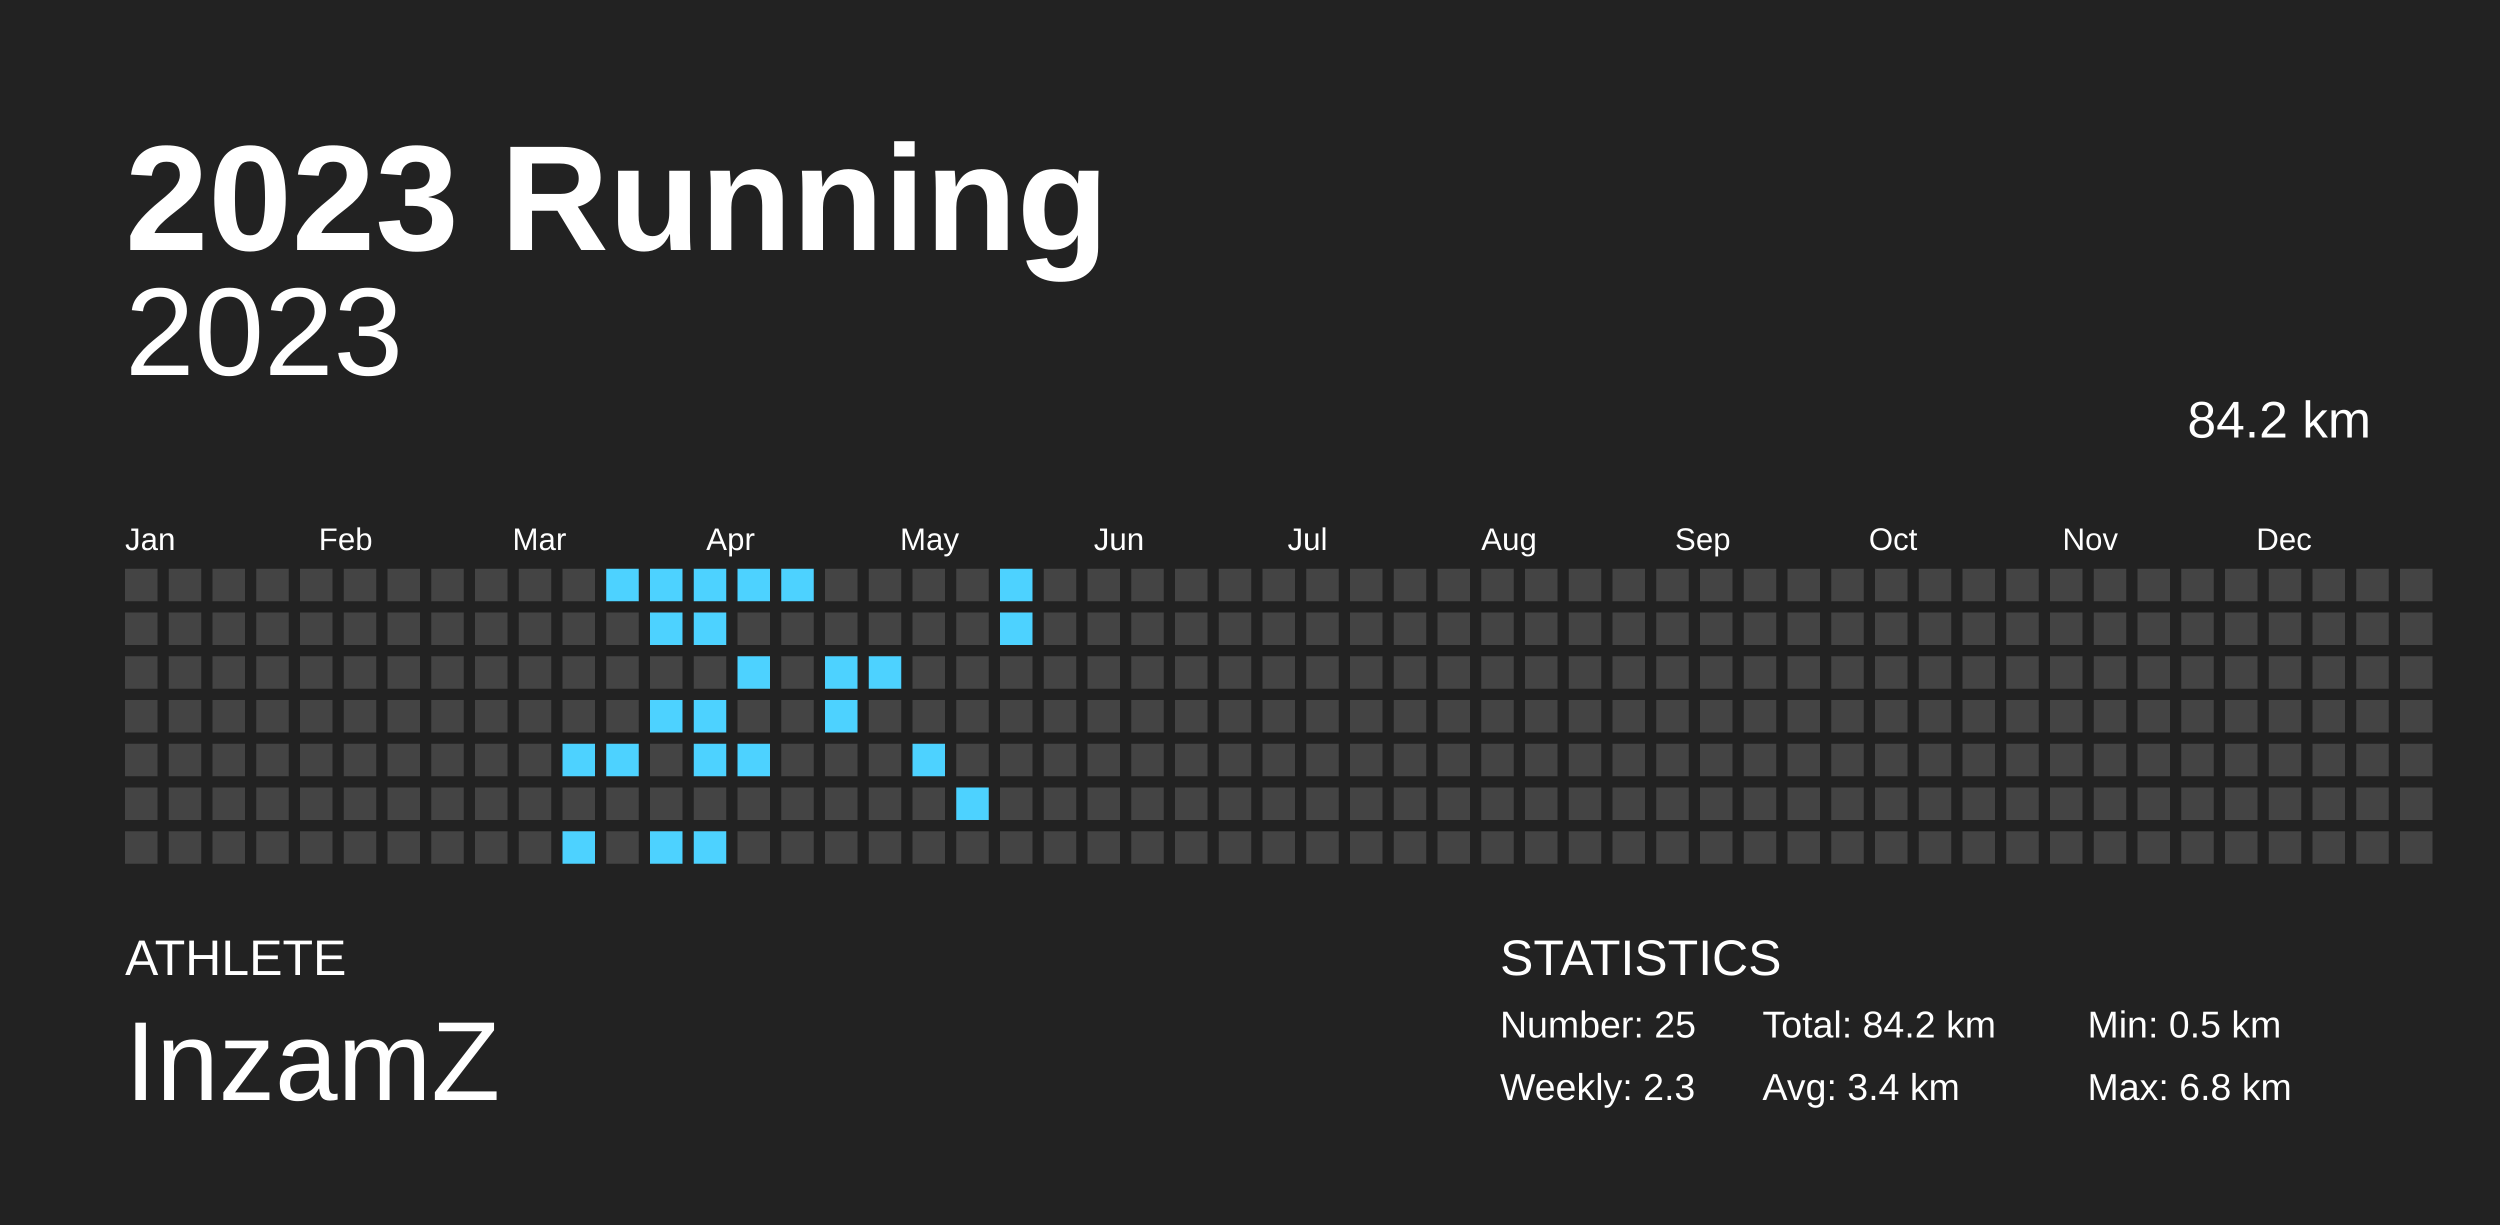
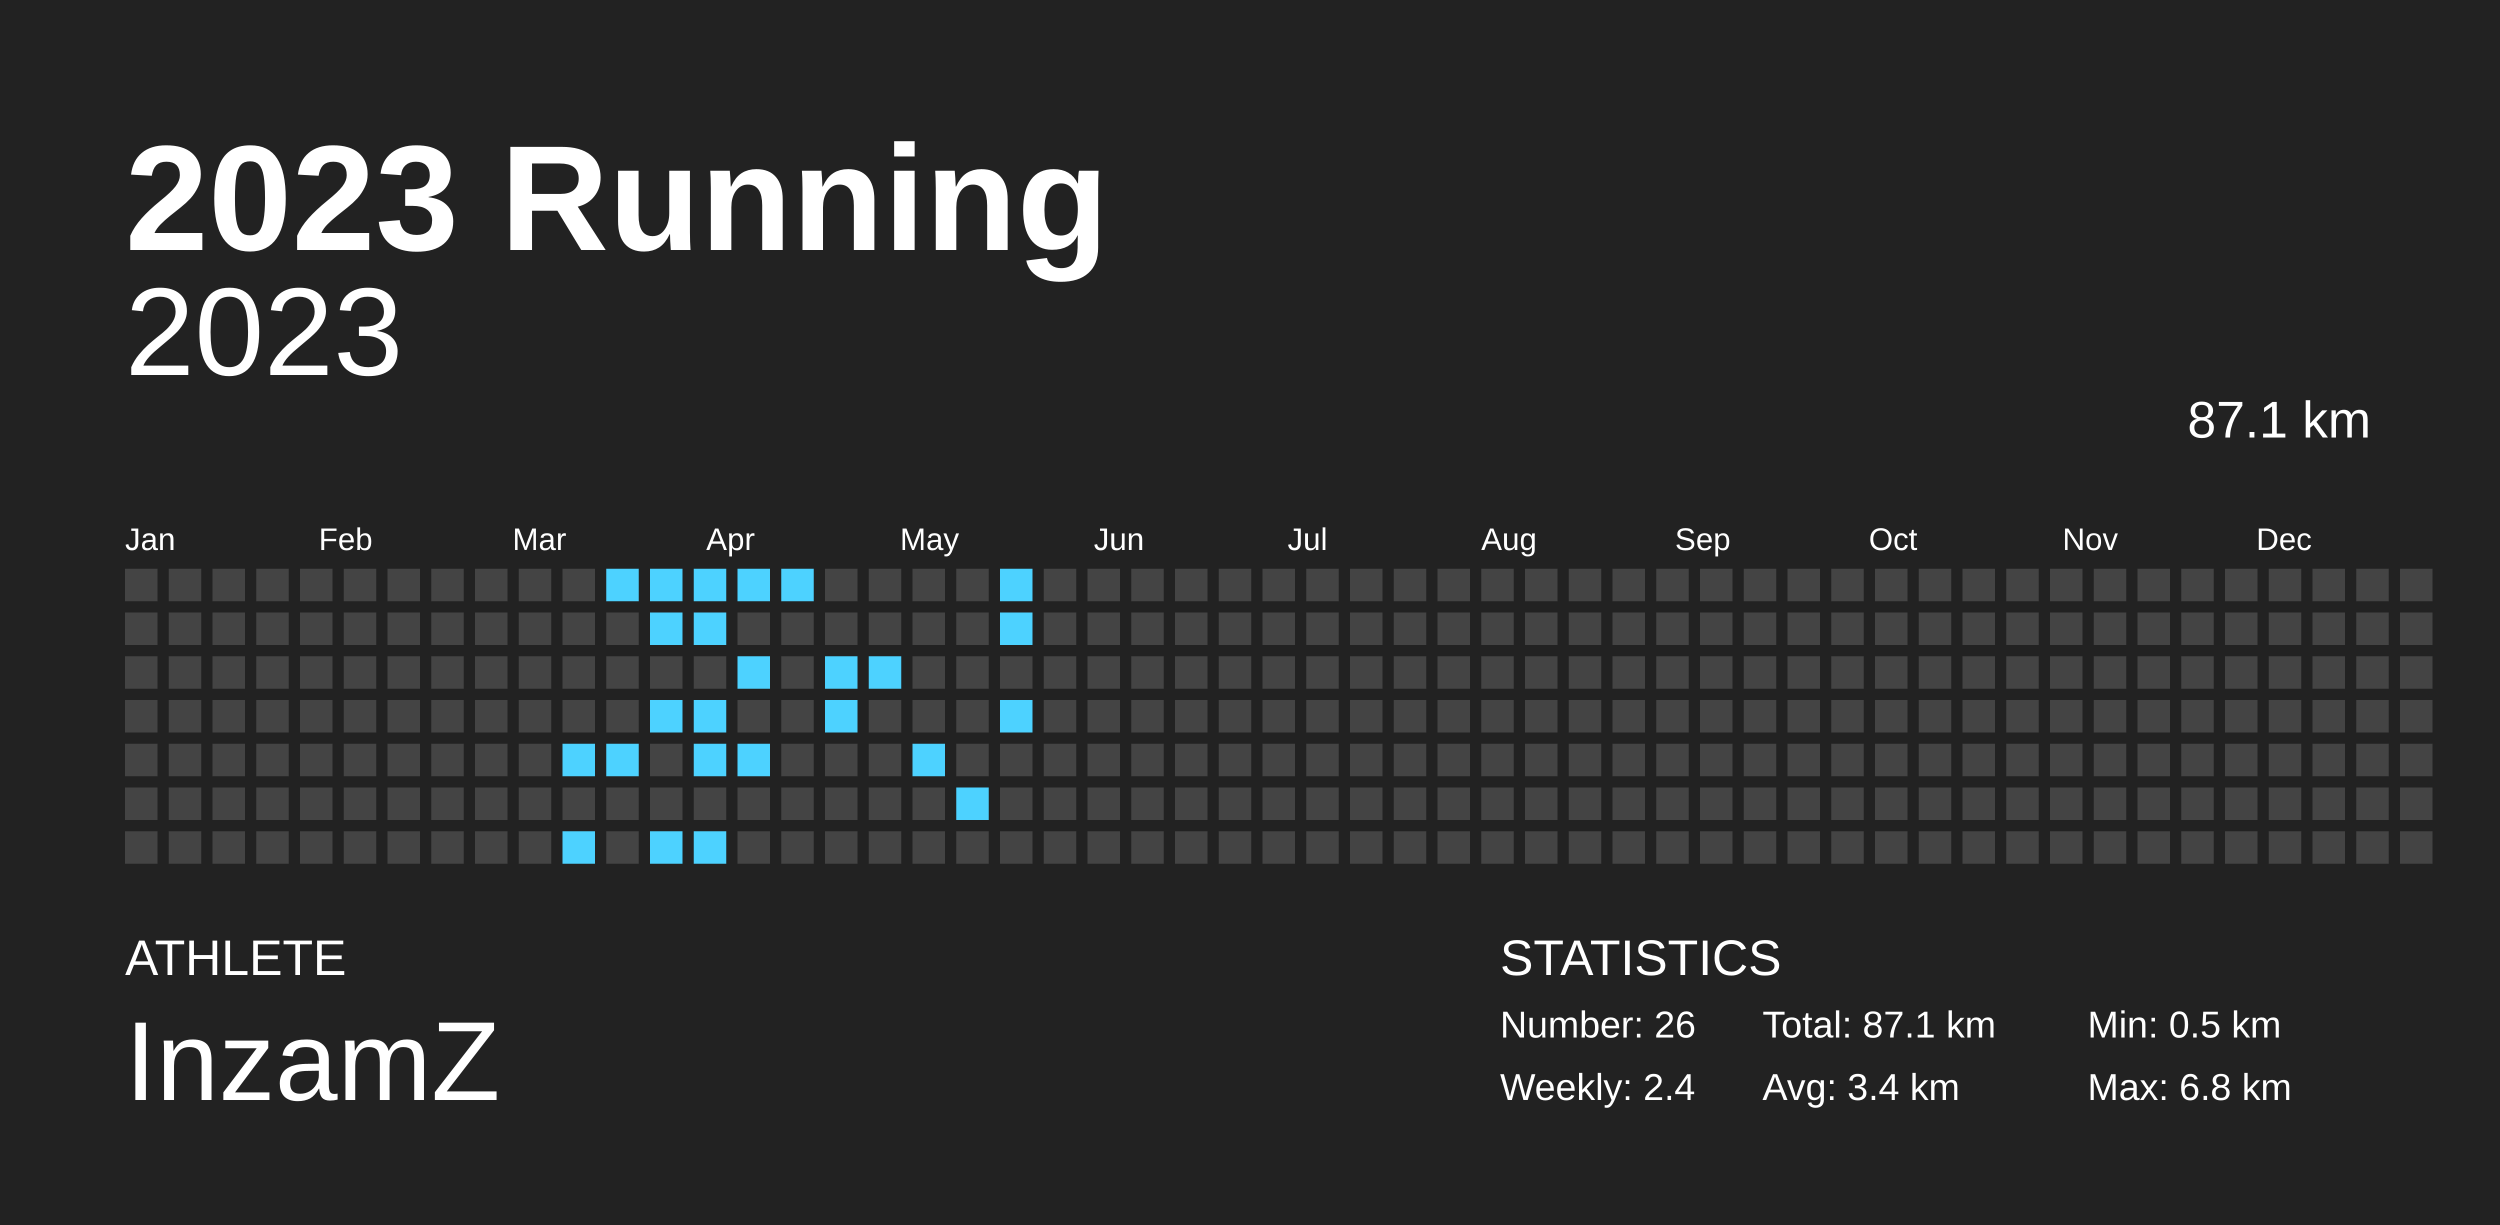
<svg xmlns="http://www.w3.org/2000/svg" baseProfile="full" height="98mm" version="1.1" viewBox="0,0,200,98" width="200mm">
  <defs />
  <rect fill="#222222" height="98" width="200" x="0" y="0" />
  <text fill="#FFFFFF" style="font-size:12px; font-family:Arial; font-weight:bold;" x="10" y="20">2023 Running</text>
  <text fill="#FFFFFF" style="font-size:4px; font-family:Arial" x="10" y="78">ATHLETE</text>
  <text fill="#FFFFFF" style="font-size:9px; font-family:Arial" x="10" y="88">InzamZ</text>
  <text fill="#FFFFFF" style="font-size:4px; font-family:Arial" x="120" y="78">STATISTICS</text>
-   <text fill="#FFFFFF" style="font-size:3px; font-family:Arial" x="120" y="83">Number: 25</text>
-   <text fill="#FFFFFF" style="font-size:3px; font-family:Arial" x="120" y="88">Weekly: 2.3</text>
-   <text fill="#FFFFFF" style="font-size:3px; font-family:Arial" x="141" y="83">Total: 84.2 km</text>
+   <text fill="#FFFFFF" style="font-size:3px; font-family:Arial" x="120" y="83">Number: 26</text>
+   <text fill="#FFFFFF" style="font-size:3px; font-family:Arial" x="120" y="88">Weekly: 2.4</text>
+   <text fill="#FFFFFF" style="font-size:3px; font-family:Arial" x="141" y="83">Total: 87.1 km</text>
  <text fill="#FFFFFF" style="font-size:3px; font-family:Arial" x="141" y="88">Avg: 3.4 km</text>
  <text fill="#FFFFFF" style="font-size:3px; font-family:Arial" x="167" y="83">Min: 0.5 km</text>
  <text fill="#FFFFFF" style="font-size:3px; font-family:Arial" x="167" y="88">Max: 6.8 km</text>
  <text alignment-baseline="hanging" fill="#FFFFFF" style="font-size:10.0px; font-family:Arial;" x="10" y="30">2023</text>
-   <text alignment-baseline="hanging" fill="#FFFFFF" style="font-size:4.125px; font-family:Arial;" x="175" y="35">84.2 km</text>
+   <text alignment-baseline="hanging" fill="#FFFFFF" style="font-size:4.125px; font-family:Arial;" x="175" y="35">87.1 km</text>
  <text fill="#FFFFFF" style="font-size:2.5px; font-family:Arial" x="10.0" y="44">Jan</text>
  <text fill="#FFFFFF" style="font-size:2.5px; font-family:Arial" x="25.5" y="44">Feb</text>
  <text fill="#FFFFFF" style="font-size:2.5px; font-family:Arial" x="41.0" y="44">Mar</text>
  <text fill="#FFFFFF" style="font-size:2.5px; font-family:Arial" x="56.5" y="44">Apr</text>
  <text fill="#FFFFFF" style="font-size:2.5px; font-family:Arial" x="72.0" y="44">May</text>
  <text fill="#FFFFFF" style="font-size:2.5px; font-family:Arial" x="87.5" y="44">Jun</text>
  <text fill="#FFFFFF" style="font-size:2.5px; font-family:Arial" x="103.0" y="44">Jul</text>
  <text fill="#FFFFFF" style="font-size:2.5px; font-family:Arial" x="118.5" y="44">Aug</text>
  <text fill="#FFFFFF" style="font-size:2.5px; font-family:Arial" x="134.0" y="44">Sep</text>
  <text fill="#FFFFFF" style="font-size:2.5px; font-family:Arial" x="149.5" y="44">Oct</text>
  <text fill="#FFFFFF" style="font-size:2.5px; font-family:Arial" x="165.0" y="44">Nov</text>
  <text fill="#FFFFFF" style="font-size:2.5px; font-family:Arial" x="180.5" y="44">Dec</text>
  <rect fill="#444444" height="2.6" width="2.6" x="10.0" y="45.5" />
  <rect fill="#444444" height="2.6" width="2.6" x="10.0" y="49.0" />
  <rect fill="#444444" height="2.6" width="2.6" x="10.0" y="52.5" />
  <rect fill="#444444" height="2.6" width="2.6" x="10.0" y="56.0" />
  <rect fill="#444444" height="2.6" width="2.6" x="10.0" y="59.5" />
  <rect fill="#444444" height="2.6" width="2.6" x="10.0" y="63.0" />
  <rect fill="#444444" height="2.6" width="2.6" x="10.0" y="66.5" />
  <rect fill="#444444" height="2.6" width="2.6" x="13.5" y="45.5" />
  <rect fill="#444444" height="2.6" width="2.6" x="13.5" y="49.0" />
  <rect fill="#444444" height="2.6" width="2.6" x="13.5" y="52.5" />
  <rect fill="#444444" height="2.6" width="2.6" x="13.5" y="56.0" />
  <rect fill="#444444" height="2.6" width="2.6" x="13.5" y="59.5" />
  <rect fill="#444444" height="2.6" width="2.6" x="13.5" y="63.0" />
  <rect fill="#444444" height="2.6" width="2.6" x="13.5" y="66.5" />
  <rect fill="#444444" height="2.6" width="2.6" x="17.0" y="45.5" />
  <rect fill="#444444" height="2.6" width="2.6" x="17.0" y="49.0" />
  <rect fill="#444444" height="2.6" width="2.6" x="17.0" y="52.5" />
  <rect fill="#444444" height="2.6" width="2.6" x="17.0" y="56.0" />
  <rect fill="#444444" height="2.6" width="2.6" x="17.0" y="59.5" />
  <rect fill="#444444" height="2.6" width="2.6" x="17.0" y="63.0" />
  <rect fill="#444444" height="2.6" width="2.6" x="17.0" y="66.5" />
  <rect fill="#444444" height="2.6" width="2.6" x="20.5" y="45.5" />
  <rect fill="#444444" height="2.6" width="2.6" x="20.5" y="49.0" />
  <rect fill="#444444" height="2.6" width="2.6" x="20.5" y="52.5" />
  <rect fill="#444444" height="2.6" width="2.6" x="20.5" y="56.0" />
  <rect fill="#444444" height="2.6" width="2.6" x="20.5" y="59.5" />
  <rect fill="#444444" height="2.6" width="2.6" x="20.5" y="63.0" />
  <rect fill="#444444" height="2.6" width="2.6" x="20.5" y="66.5" />
  <rect fill="#444444" height="2.6" width="2.6" x="24.0" y="45.5" />
  <rect fill="#444444" height="2.6" width="2.6" x="24.0" y="49.0" />
  <rect fill="#444444" height="2.6" width="2.6" x="24.0" y="52.5" />
  <rect fill="#444444" height="2.6" width="2.6" x="24.0" y="56.0" />
  <rect fill="#444444" height="2.6" width="2.6" x="24.0" y="59.5" />
  <rect fill="#444444" height="2.6" width="2.6" x="24.0" y="63.0" />
  <rect fill="#444444" height="2.6" width="2.6" x="24.0" y="66.5" />
  <rect fill="#444444" height="2.6" width="2.6" x="27.5" y="45.5" />
  <rect fill="#444444" height="2.6" width="2.6" x="27.5" y="49.0" />
  <rect fill="#444444" height="2.6" width="2.6" x="27.5" y="52.5" />
  <rect fill="#444444" height="2.6" width="2.6" x="27.5" y="56.0" />
  <rect fill="#444444" height="2.6" width="2.6" x="27.5" y="59.5" />
  <rect fill="#444444" height="2.6" width="2.6" x="27.5" y="63.0" />
  <rect fill="#444444" height="2.6" width="2.6" x="27.5" y="66.5" />
  <rect fill="#444444" height="2.6" width="2.6" x="31.0" y="45.5" />
  <rect fill="#444444" height="2.6" width="2.6" x="31.0" y="49.0" />
  <rect fill="#444444" height="2.6" width="2.6" x="31.0" y="52.5" />
  <rect fill="#444444" height="2.6" width="2.6" x="31.0" y="56.0" />
  <rect fill="#444444" height="2.6" width="2.6" x="31.0" y="59.5" />
  <rect fill="#444444" height="2.6" width="2.6" x="31.0" y="63.0" />
  <rect fill="#444444" height="2.6" width="2.6" x="31.0" y="66.5" />
  <rect fill="#444444" height="2.6" width="2.6" x="34.5" y="45.5" />
  <rect fill="#444444" height="2.6" width="2.6" x="34.5" y="49.0" />
  <rect fill="#444444" height="2.6" width="2.6" x="34.5" y="52.5" />
  <rect fill="#444444" height="2.6" width="2.6" x="34.5" y="56.0" />
  <rect fill="#444444" height="2.6" width="2.6" x="34.5" y="59.5" />
  <rect fill="#444444" height="2.6" width="2.6" x="34.5" y="63.0" />
  <rect fill="#444444" height="2.6" width="2.6" x="34.5" y="66.5" />
  <rect fill="#444444" height="2.6" width="2.6" x="38.0" y="45.5" />
  <rect fill="#444444" height="2.6" width="2.6" x="38.0" y="49.0" />
  <rect fill="#444444" height="2.6" width="2.6" x="38.0" y="52.5" />
  <rect fill="#444444" height="2.6" width="2.6" x="38.0" y="56.0" />
  <rect fill="#444444" height="2.6" width="2.6" x="38.0" y="59.5" />
  <rect fill="#444444" height="2.6" width="2.6" x="38.0" y="63.0" />
  <rect fill="#444444" height="2.6" width="2.6" x="38.0" y="66.5" />
  <rect fill="#444444" height="2.6" width="2.6" x="41.5" y="45.5" />
  <rect fill="#444444" height="2.6" width="2.6" x="41.5" y="49.0" />
  <rect fill="#444444" height="2.6" width="2.6" x="41.5" y="52.5" />
  <rect fill="#444444" height="2.6" width="2.6" x="41.5" y="56.0" />
  <rect fill="#444444" height="2.6" width="2.6" x="41.5" y="59.5" />
  <rect fill="#444444" height="2.6" width="2.6" x="41.5" y="63.0" />
  <rect fill="#444444" height="2.6" width="2.6" x="41.5" y="66.5" />
  <rect fill="#444444" height="2.6" width="2.6" x="45.0" y="45.5" />
  <rect fill="#444444" height="2.6" width="2.6" x="45.0" y="49.0" />
  <rect fill="#444444" height="2.6" width="2.6" x="45.0" y="52.5" />
  <rect fill="#444444" height="2.6" width="2.6" x="45.0" y="56.0" />
  <rect fill="#4dd2ff" height="2.6" width="2.6" x="45.0" y="59.5" />
  <rect fill="#444444" height="2.6" width="2.6" x="45.0" y="63.0" />
  <rect fill="#4dd2ff" height="2.6" width="2.6" x="45.0" y="66.5" />
  <rect fill="#4dd2ff" height="2.6" width="2.6" x="48.5" y="45.5" />
  <rect fill="#444444" height="2.6" width="2.6" x="48.5" y="49.0" />
  <rect fill="#444444" height="2.6" width="2.6" x="48.5" y="52.5" />
  <rect fill="#444444" height="2.6" width="2.6" x="48.5" y="56.0" />
  <rect fill="#4dd2ff" height="2.6" width="2.6" x="48.5" y="59.5" />
  <rect fill="#444444" height="2.6" width="2.6" x="48.5" y="63.0" />
  <rect fill="#444444" height="2.6" width="2.6" x="48.5" y="66.5" />
  <rect fill="#4dd2ff" height="2.6" width="2.6" x="52.0" y="45.5" />
  <rect fill="#4dd2ff" height="2.6" width="2.6" x="52.0" y="49.0" />
  <rect fill="#444444" height="2.6" width="2.6" x="52.0" y="52.5" />
  <rect fill="#4dd2ff" height="2.6" width="2.6" x="52.0" y="56.0" />
  <rect fill="#444444" height="2.6" width="2.6" x="52.0" y="59.5" />
  <rect fill="#444444" height="2.6" width="2.6" x="52.0" y="63.0" />
  <rect fill="#4dd2ff" height="2.6" width="2.6" x="52.0" y="66.5" />
  <rect fill="#4dd2ff" height="2.6" width="2.6" x="55.5" y="45.5" />
  <rect fill="#4dd2ff" height="2.6" width="2.6" x="55.5" y="49.0" />
  <rect fill="#444444" height="2.6" width="2.6" x="55.5" y="52.5" />
  <rect fill="#4dd2ff" height="2.6" width="2.6" x="55.5" y="56.0" />
  <rect fill="#4dd2ff" height="2.6" width="2.6" x="55.5" y="59.5" />
  <rect fill="#444444" height="2.6" width="2.6" x="55.5" y="63.0" />
  <rect fill="#4dd2ff" height="2.6" width="2.6" x="55.5" y="66.5" />
  <rect fill="#4dd2ff" height="2.6" width="2.6" x="59.0" y="45.5" />
  <rect fill="#444444" height="2.6" width="2.6" x="59.0" y="49.0" />
  <rect fill="#4dd2ff" height="2.6" width="2.6" x="59.0" y="52.5" />
  <rect fill="#444444" height="2.6" width="2.6" x="59.0" y="56.0" />
  <rect fill="#4dd2ff" height="2.6" width="2.6" x="59.0" y="59.5" />
  <rect fill="#444444" height="2.6" width="2.6" x="59.0" y="63.0" />
  <rect fill="#444444" height="2.6" width="2.6" x="59.0" y="66.5" />
  <rect fill="#4dd2ff" height="2.6" width="2.6" x="62.5" y="45.5" />
  <rect fill="#444444" height="2.6" width="2.6" x="62.5" y="49.0" />
  <rect fill="#444444" height="2.6" width="2.6" x="62.5" y="52.5" />
  <rect fill="#444444" height="2.6" width="2.6" x="62.5" y="56.0" />
  <rect fill="#444444" height="2.6" width="2.6" x="62.5" y="59.5" />
  <rect fill="#444444" height="2.6" width="2.6" x="62.5" y="63.0" />
  <rect fill="#444444" height="2.6" width="2.6" x="62.5" y="66.5" />
  <rect fill="#444444" height="2.6" width="2.6" x="66.0" y="45.5" />
  <rect fill="#444444" height="2.6" width="2.6" x="66.0" y="49.0" />
  <rect fill="#4dd2ff" height="2.6" width="2.6" x="66.0" y="52.5" />
  <rect fill="#4dd2ff" height="2.6" width="2.6" x="66.0" y="56.0" />
  <rect fill="#444444" height="2.6" width="2.6" x="66.0" y="59.5" />
  <rect fill="#444444" height="2.6" width="2.6" x="66.0" y="63.0" />
  <rect fill="#444444" height="2.6" width="2.6" x="66.0" y="66.5" />
  <rect fill="#444444" height="2.6" width="2.6" x="69.5" y="45.5" />
  <rect fill="#444444" height="2.6" width="2.6" x="69.5" y="49.0" />
  <rect fill="#4dd2ff" height="2.6" width="2.6" x="69.5" y="52.5" />
  <rect fill="#444444" height="2.6" width="2.6" x="69.5" y="56.0" />
  <rect fill="#444444" height="2.6" width="2.6" x="69.5" y="59.5" />
  <rect fill="#444444" height="2.6" width="2.6" x="69.5" y="63.0" />
  <rect fill="#444444" height="2.6" width="2.6" x="69.5" y="66.5" />
  <rect fill="#444444" height="2.6" width="2.6" x="73.0" y="45.5" />
  <rect fill="#444444" height="2.6" width="2.6" x="73.0" y="49.0" />
  <rect fill="#444444" height="2.6" width="2.6" x="73.0" y="52.5" />
  <rect fill="#444444" height="2.6" width="2.6" x="73.0" y="56.0" />
  <rect fill="#4dd2ff" height="2.6" width="2.6" x="73.0" y="59.5" />
  <rect fill="#444444" height="2.6" width="2.6" x="73.0" y="63.0" />
  <rect fill="#444444" height="2.6" width="2.6" x="73.0" y="66.5" />
  <rect fill="#444444" height="2.6" width="2.6" x="76.5" y="45.5" />
  <rect fill="#444444" height="2.6" width="2.6" x="76.5" y="49.0" />
  <rect fill="#444444" height="2.6" width="2.6" x="76.5" y="52.5" />
  <rect fill="#444444" height="2.6" width="2.6" x="76.5" y="56.0" />
  <rect fill="#444444" height="2.6" width="2.6" x="76.5" y="59.5" />
  <rect fill="#4dd2ff" height="2.6" width="2.6" x="76.5" y="63.0" />
  <rect fill="#444444" height="2.6" width="2.6" x="76.5" y="66.5" />
  <rect fill="#4dd2ff" height="2.6" width="2.6" x="80.0" y="45.5" />
  <rect fill="#4dd2ff" height="2.6" width="2.6" x="80.0" y="49.0" />
  <rect fill="#444444" height="2.6" width="2.6" x="80.0" y="52.5" />
-   <rect fill="#444444" height="2.6" width="2.6" x="80.0" y="56.0" />
+   <rect fill="#4dd2ff" height="2.6" width="2.6" x="80.0" y="56.0" />
  <rect fill="#444444" height="2.6" width="2.6" x="80.0" y="59.5" />
  <rect fill="#444444" height="2.6" width="2.6" x="80.0" y="63.0" />
  <rect fill="#444444" height="2.6" width="2.6" x="80.0" y="66.5" />
  <rect fill="#444444" height="2.6" width="2.6" x="83.5" y="45.5" />
  <rect fill="#444444" height="2.6" width="2.6" x="83.5" y="49.0" />
  <rect fill="#444444" height="2.6" width="2.6" x="83.5" y="52.5" />
  <rect fill="#444444" height="2.6" width="2.6" x="83.5" y="56.0" />
  <rect fill="#444444" height="2.6" width="2.6" x="83.5" y="59.5" />
  <rect fill="#444444" height="2.6" width="2.6" x="83.5" y="63.0" />
  <rect fill="#444444" height="2.6" width="2.6" x="83.5" y="66.5" />
  <rect fill="#444444" height="2.6" width="2.6" x="87.0" y="45.5" />
  <rect fill="#444444" height="2.6" width="2.6" x="87.0" y="49.0" />
  <rect fill="#444444" height="2.6" width="2.6" x="87.0" y="52.5" />
  <rect fill="#444444" height="2.6" width="2.6" x="87.0" y="56.0" />
  <rect fill="#444444" height="2.6" width="2.6" x="87.0" y="59.5" />
  <rect fill="#444444" height="2.6" width="2.6" x="87.0" y="63.0" />
  <rect fill="#444444" height="2.6" width="2.6" x="87.0" y="66.5" />
  <rect fill="#444444" height="2.6" width="2.6" x="90.5" y="45.5" />
  <rect fill="#444444" height="2.6" width="2.6" x="90.5" y="49.0" />
  <rect fill="#444444" height="2.6" width="2.6" x="90.5" y="52.5" />
  <rect fill="#444444" height="2.6" width="2.6" x="90.5" y="56.0" />
  <rect fill="#444444" height="2.6" width="2.6" x="90.5" y="59.5" />
  <rect fill="#444444" height="2.6" width="2.6" x="90.5" y="63.0" />
  <rect fill="#444444" height="2.6" width="2.6" x="90.5" y="66.5" />
  <rect fill="#444444" height="2.6" width="2.6" x="94.0" y="45.5" />
  <rect fill="#444444" height="2.6" width="2.6" x="94.0" y="49.0" />
  <rect fill="#444444" height="2.6" width="2.6" x="94.0" y="52.5" />
  <rect fill="#444444" height="2.6" width="2.6" x="94.0" y="56.0" />
  <rect fill="#444444" height="2.6" width="2.6" x="94.0" y="59.5" />
  <rect fill="#444444" height="2.6" width="2.6" x="94.0" y="63.0" />
  <rect fill="#444444" height="2.6" width="2.6" x="94.0" y="66.5" />
  <rect fill="#444444" height="2.6" width="2.6" x="97.5" y="45.5" />
  <rect fill="#444444" height="2.6" width="2.6" x="97.5" y="49.0" />
  <rect fill="#444444" height="2.6" width="2.6" x="97.5" y="52.5" />
  <rect fill="#444444" height="2.6" width="2.6" x="97.5" y="56.0" />
  <rect fill="#444444" height="2.6" width="2.6" x="97.5" y="59.5" />
  <rect fill="#444444" height="2.6" width="2.6" x="97.5" y="63.0" />
  <rect fill="#444444" height="2.6" width="2.6" x="97.5" y="66.5" />
  <rect fill="#444444" height="2.6" width="2.6" x="101.0" y="45.5" />
  <rect fill="#444444" height="2.6" width="2.6" x="101.0" y="49.0" />
  <rect fill="#444444" height="2.6" width="2.6" x="101.0" y="52.5" />
  <rect fill="#444444" height="2.6" width="2.6" x="101.0" y="56.0" />
  <rect fill="#444444" height="2.6" width="2.6" x="101.0" y="59.5" />
  <rect fill="#444444" height="2.6" width="2.6" x="101.0" y="63.0" />
  <rect fill="#444444" height="2.6" width="2.6" x="101.0" y="66.5" />
  <rect fill="#444444" height="2.6" width="2.6" x="104.5" y="45.5" />
  <rect fill="#444444" height="2.6" width="2.6" x="104.5" y="49.0" />
  <rect fill="#444444" height="2.6" width="2.6" x="104.5" y="52.5" />
  <rect fill="#444444" height="2.6" width="2.6" x="104.5" y="56.0" />
  <rect fill="#444444" height="2.6" width="2.6" x="104.5" y="59.5" />
  <rect fill="#444444" height="2.6" width="2.6" x="104.5" y="63.0" />
  <rect fill="#444444" height="2.6" width="2.6" x="104.5" y="66.5" />
  <rect fill="#444444" height="2.6" width="2.6" x="108.0" y="45.5" />
  <rect fill="#444444" height="2.6" width="2.6" x="108.0" y="49.0" />
  <rect fill="#444444" height="2.6" width="2.6" x="108.0" y="52.5" />
  <rect fill="#444444" height="2.6" width="2.6" x="108.0" y="56.0" />
  <rect fill="#444444" height="2.6" width="2.6" x="108.0" y="59.5" />
  <rect fill="#444444" height="2.6" width="2.6" x="108.0" y="63.0" />
  <rect fill="#444444" height="2.6" width="2.6" x="108.0" y="66.5" />
  <rect fill="#444444" height="2.6" width="2.6" x="111.5" y="45.5" />
  <rect fill="#444444" height="2.6" width="2.6" x="111.5" y="49.0" />
  <rect fill="#444444" height="2.6" width="2.6" x="111.5" y="52.5" />
  <rect fill="#444444" height="2.6" width="2.6" x="111.5" y="56.0" />
  <rect fill="#444444" height="2.6" width="2.6" x="111.5" y="59.5" />
  <rect fill="#444444" height="2.6" width="2.6" x="111.5" y="63.0" />
  <rect fill="#444444" height="2.6" width="2.6" x="111.5" y="66.5" />
  <rect fill="#444444" height="2.6" width="2.6" x="115.0" y="45.5" />
  <rect fill="#444444" height="2.6" width="2.6" x="115.0" y="49.0" />
  <rect fill="#444444" height="2.6" width="2.6" x="115.0" y="52.5" />
  <rect fill="#444444" height="2.6" width="2.6" x="115.0" y="56.0" />
  <rect fill="#444444" height="2.6" width="2.6" x="115.0" y="59.5" />
  <rect fill="#444444" height="2.6" width="2.6" x="115.0" y="63.0" />
  <rect fill="#444444" height="2.6" width="2.6" x="115.0" y="66.5" />
  <rect fill="#444444" height="2.6" width="2.6" x="118.5" y="45.5" />
  <rect fill="#444444" height="2.6" width="2.6" x="118.5" y="49.0" />
  <rect fill="#444444" height="2.6" width="2.6" x="118.5" y="52.5" />
  <rect fill="#444444" height="2.6" width="2.6" x="118.5" y="56.0" />
  <rect fill="#444444" height="2.6" width="2.6" x="118.5" y="59.5" />
  <rect fill="#444444" height="2.6" width="2.6" x="118.5" y="63.0" />
  <rect fill="#444444" height="2.6" width="2.6" x="118.5" y="66.5" />
  <rect fill="#444444" height="2.6" width="2.6" x="122.0" y="45.5" />
  <rect fill="#444444" height="2.6" width="2.6" x="122.0" y="49.0" />
  <rect fill="#444444" height="2.6" width="2.6" x="122.0" y="52.5" />
  <rect fill="#444444" height="2.6" width="2.6" x="122.0" y="56.0" />
  <rect fill="#444444" height="2.6" width="2.6" x="122.0" y="59.5" />
  <rect fill="#444444" height="2.6" width="2.6" x="122.0" y="63.0" />
  <rect fill="#444444" height="2.6" width="2.6" x="122.0" y="66.5" />
  <rect fill="#444444" height="2.6" width="2.6" x="125.5" y="45.5" />
  <rect fill="#444444" height="2.6" width="2.6" x="125.5" y="49.0" />
  <rect fill="#444444" height="2.6" width="2.6" x="125.5" y="52.5" />
  <rect fill="#444444" height="2.6" width="2.6" x="125.5" y="56.0" />
  <rect fill="#444444" height="2.6" width="2.6" x="125.5" y="59.5" />
  <rect fill="#444444" height="2.6" width="2.6" x="125.5" y="63.0" />
  <rect fill="#444444" height="2.6" width="2.6" x="125.5" y="66.5" />
  <rect fill="#444444" height="2.6" width="2.6" x="129.0" y="45.5" />
  <rect fill="#444444" height="2.6" width="2.6" x="129.0" y="49.0" />
  <rect fill="#444444" height="2.6" width="2.6" x="129.0" y="52.5" />
  <rect fill="#444444" height="2.6" width="2.6" x="129.0" y="56.0" />
  <rect fill="#444444" height="2.6" width="2.6" x="129.0" y="59.5" />
  <rect fill="#444444" height="2.6" width="2.6" x="129.0" y="63.0" />
  <rect fill="#444444" height="2.6" width="2.6" x="129.0" y="66.5" />
  <rect fill="#444444" height="2.6" width="2.6" x="132.5" y="45.5" />
  <rect fill="#444444" height="2.6" width="2.6" x="132.5" y="49.0" />
  <rect fill="#444444" height="2.6" width="2.6" x="132.5" y="52.5" />
  <rect fill="#444444" height="2.6" width="2.6" x="132.5" y="56.0" />
  <rect fill="#444444" height="2.6" width="2.6" x="132.5" y="59.5" />
  <rect fill="#444444" height="2.6" width="2.6" x="132.5" y="63.0" />
  <rect fill="#444444" height="2.6" width="2.6" x="132.5" y="66.5" />
  <rect fill="#444444" height="2.6" width="2.6" x="136.0" y="45.5" />
  <rect fill="#444444" height="2.6" width="2.6" x="136.0" y="49.0" />
  <rect fill="#444444" height="2.6" width="2.6" x="136.0" y="52.5" />
  <rect fill="#444444" height="2.6" width="2.6" x="136.0" y="56.0" />
  <rect fill="#444444" height="2.6" width="2.6" x="136.0" y="59.5" />
  <rect fill="#444444" height="2.6" width="2.6" x="136.0" y="63.0" />
  <rect fill="#444444" height="2.6" width="2.6" x="136.0" y="66.5" />
  <rect fill="#444444" height="2.6" width="2.6" x="139.5" y="45.5" />
  <rect fill="#444444" height="2.6" width="2.6" x="139.5" y="49.0" />
  <rect fill="#444444" height="2.6" width="2.6" x="139.5" y="52.5" />
  <rect fill="#444444" height="2.6" width="2.6" x="139.5" y="56.0" />
  <rect fill="#444444" height="2.6" width="2.6" x="139.5" y="59.5" />
  <rect fill="#444444" height="2.6" width="2.6" x="139.5" y="63.0" />
  <rect fill="#444444" height="2.6" width="2.6" x="139.5" y="66.5" />
  <rect fill="#444444" height="2.6" width="2.6" x="143.0" y="45.5" />
  <rect fill="#444444" height="2.6" width="2.6" x="143.0" y="49.0" />
  <rect fill="#444444" height="2.6" width="2.6" x="143.0" y="52.5" />
  <rect fill="#444444" height="2.6" width="2.6" x="143.0" y="56.0" />
  <rect fill="#444444" height="2.6" width="2.6" x="143.0" y="59.5" />
  <rect fill="#444444" height="2.6" width="2.6" x="143.0" y="63.0" />
  <rect fill="#444444" height="2.6" width="2.6" x="143.0" y="66.5" />
  <rect fill="#444444" height="2.6" width="2.6" x="146.5" y="45.5" />
  <rect fill="#444444" height="2.6" width="2.6" x="146.5" y="49.0" />
  <rect fill="#444444" height="2.6" width="2.6" x="146.5" y="52.5" />
  <rect fill="#444444" height="2.6" width="2.6" x="146.5" y="56.0" />
  <rect fill="#444444" height="2.6" width="2.6" x="146.5" y="59.5" />
  <rect fill="#444444" height="2.6" width="2.6" x="146.5" y="63.0" />
  <rect fill="#444444" height="2.6" width="2.6" x="146.5" y="66.5" />
  <rect fill="#444444" height="2.6" width="2.6" x="150.0" y="45.5" />
  <rect fill="#444444" height="2.6" width="2.6" x="150.0" y="49.0" />
  <rect fill="#444444" height="2.6" width="2.6" x="150.0" y="52.5" />
  <rect fill="#444444" height="2.6" width="2.6" x="150.0" y="56.0" />
  <rect fill="#444444" height="2.6" width="2.6" x="150.0" y="59.5" />
  <rect fill="#444444" height="2.6" width="2.6" x="150.0" y="63.0" />
  <rect fill="#444444" height="2.6" width="2.6" x="150.0" y="66.5" />
  <rect fill="#444444" height="2.6" width="2.6" x="153.5" y="45.5" />
  <rect fill="#444444" height="2.6" width="2.6" x="153.5" y="49.0" />
  <rect fill="#444444" height="2.6" width="2.6" x="153.5" y="52.5" />
  <rect fill="#444444" height="2.6" width="2.6" x="153.5" y="56.0" />
  <rect fill="#444444" height="2.6" width="2.6" x="153.5" y="59.5" />
  <rect fill="#444444" height="2.6" width="2.6" x="153.5" y="63.0" />
  <rect fill="#444444" height="2.6" width="2.6" x="153.5" y="66.5" />
  <rect fill="#444444" height="2.6" width="2.6" x="157.0" y="45.5" />
  <rect fill="#444444" height="2.6" width="2.6" x="157.0" y="49.0" />
  <rect fill="#444444" height="2.6" width="2.6" x="157.0" y="52.5" />
  <rect fill="#444444" height="2.6" width="2.6" x="157.0" y="56.0" />
  <rect fill="#444444" height="2.6" width="2.6" x="157.0" y="59.5" />
  <rect fill="#444444" height="2.6" width="2.6" x="157.0" y="63.0" />
  <rect fill="#444444" height="2.6" width="2.6" x="157.0" y="66.5" />
  <rect fill="#444444" height="2.6" width="2.6" x="160.5" y="45.5" />
  <rect fill="#444444" height="2.6" width="2.6" x="160.5" y="49.0" />
  <rect fill="#444444" height="2.6" width="2.6" x="160.5" y="52.5" />
  <rect fill="#444444" height="2.6" width="2.6" x="160.5" y="56.0" />
  <rect fill="#444444" height="2.6" width="2.6" x="160.5" y="59.5" />
  <rect fill="#444444" height="2.6" width="2.6" x="160.5" y="63.0" />
  <rect fill="#444444" height="2.6" width="2.6" x="160.5" y="66.5" />
  <rect fill="#444444" height="2.6" width="2.6" x="164.0" y="45.5" />
  <rect fill="#444444" height="2.6" width="2.6" x="164.0" y="49.0" />
  <rect fill="#444444" height="2.6" width="2.6" x="164.0" y="52.5" />
  <rect fill="#444444" height="2.6" width="2.6" x="164.0" y="56.0" />
  <rect fill="#444444" height="2.6" width="2.6" x="164.0" y="59.5" />
  <rect fill="#444444" height="2.6" width="2.6" x="164.0" y="63.0" />
  <rect fill="#444444" height="2.6" width="2.6" x="164.0" y="66.5" />
  <rect fill="#444444" height="2.6" width="2.6" x="167.5" y="45.5" />
  <rect fill="#444444" height="2.6" width="2.6" x="167.5" y="49.0" />
  <rect fill="#444444" height="2.6" width="2.6" x="167.5" y="52.5" />
  <rect fill="#444444" height="2.6" width="2.6" x="167.5" y="56.0" />
  <rect fill="#444444" height="2.6" width="2.6" x="167.5" y="59.5" />
  <rect fill="#444444" height="2.6" width="2.6" x="167.5" y="63.0" />
  <rect fill="#444444" height="2.6" width="2.6" x="167.5" y="66.5" />
  <rect fill="#444444" height="2.6" width="2.6" x="171.0" y="45.5" />
  <rect fill="#444444" height="2.6" width="2.6" x="171.0" y="49.0" />
  <rect fill="#444444" height="2.6" width="2.6" x="171.0" y="52.5" />
  <rect fill="#444444" height="2.6" width="2.6" x="171.0" y="56.0" />
  <rect fill="#444444" height="2.6" width="2.6" x="171.0" y="59.5" />
  <rect fill="#444444" height="2.6" width="2.6" x="171.0" y="63.0" />
  <rect fill="#444444" height="2.6" width="2.6" x="171.0" y="66.5" />
  <rect fill="#444444" height="2.6" width="2.6" x="174.5" y="45.5" />
  <rect fill="#444444" height="2.6" width="2.6" x="174.5" y="49.0" />
  <rect fill="#444444" height="2.6" width="2.6" x="174.5" y="52.5" />
  <rect fill="#444444" height="2.6" width="2.6" x="174.5" y="56.0" />
  <rect fill="#444444" height="2.6" width="2.6" x="174.5" y="59.5" />
  <rect fill="#444444" height="2.6" width="2.6" x="174.5" y="63.0" />
  <rect fill="#444444" height="2.6" width="2.6" x="174.5" y="66.5" />
  <rect fill="#444444" height="2.6" width="2.6" x="178.0" y="45.5" />
  <rect fill="#444444" height="2.6" width="2.6" x="178.0" y="49.0" />
  <rect fill="#444444" height="2.6" width="2.6" x="178.0" y="52.5" />
  <rect fill="#444444" height="2.6" width="2.6" x="178.0" y="56.0" />
  <rect fill="#444444" height="2.6" width="2.6" x="178.0" y="59.5" />
  <rect fill="#444444" height="2.6" width="2.6" x="178.0" y="63.0" />
  <rect fill="#444444" height="2.6" width="2.6" x="178.0" y="66.5" />
  <rect fill="#444444" height="2.6" width="2.6" x="181.5" y="45.5" />
  <rect fill="#444444" height="2.6" width="2.6" x="181.5" y="49.0" />
  <rect fill="#444444" height="2.6" width="2.6" x="181.5" y="52.5" />
  <rect fill="#444444" height="2.6" width="2.6" x="181.5" y="56.0" />
  <rect fill="#444444" height="2.6" width="2.6" x="181.5" y="59.5" />
  <rect fill="#444444" height="2.6" width="2.6" x="181.5" y="63.0" />
  <rect fill="#444444" height="2.6" width="2.6" x="181.5" y="66.5" />
  <rect fill="#444444" height="2.6" width="2.6" x="185.0" y="45.5" />
  <rect fill="#444444" height="2.6" width="2.6" x="185.0" y="49.0" />
  <rect fill="#444444" height="2.6" width="2.6" x="185.0" y="52.5" />
  <rect fill="#444444" height="2.6" width="2.6" x="185.0" y="56.0" />
  <rect fill="#444444" height="2.6" width="2.6" x="185.0" y="59.5" />
  <rect fill="#444444" height="2.6" width="2.6" x="185.0" y="63.0" />
  <rect fill="#444444" height="2.6" width="2.6" x="185.0" y="66.5" />
  <rect fill="#444444" height="2.6" width="2.6" x="188.5" y="45.5" />
  <rect fill="#444444" height="2.6" width="2.6" x="188.5" y="49.0" />
  <rect fill="#444444" height="2.6" width="2.6" x="188.5" y="52.5" />
  <rect fill="#444444" height="2.6" width="2.6" x="188.5" y="56.0" />
  <rect fill="#444444" height="2.6" width="2.6" x="188.5" y="59.5" />
  <rect fill="#444444" height="2.6" width="2.6" x="188.5" y="63.0" />
  <rect fill="#444444" height="2.6" width="2.6" x="188.5" y="66.5" />
  <rect fill="#444444" height="2.6" width="2.6" x="192.0" y="45.5" />
  <rect fill="#444444" height="2.6" width="2.6" x="192.0" y="49.0" />
  <rect fill="#444444" height="2.6" width="2.6" x="192.0" y="52.5" />
  <rect fill="#444444" height="2.6" width="2.6" x="192.0" y="56.0" />
  <rect fill="#444444" height="2.6" width="2.6" x="192.0" y="59.5" />
  <rect fill="#444444" height="2.6" width="2.6" x="192.0" y="63.0" />
  <rect fill="#444444" height="2.6" width="2.6" x="192.0" y="66.5" />
</svg>
